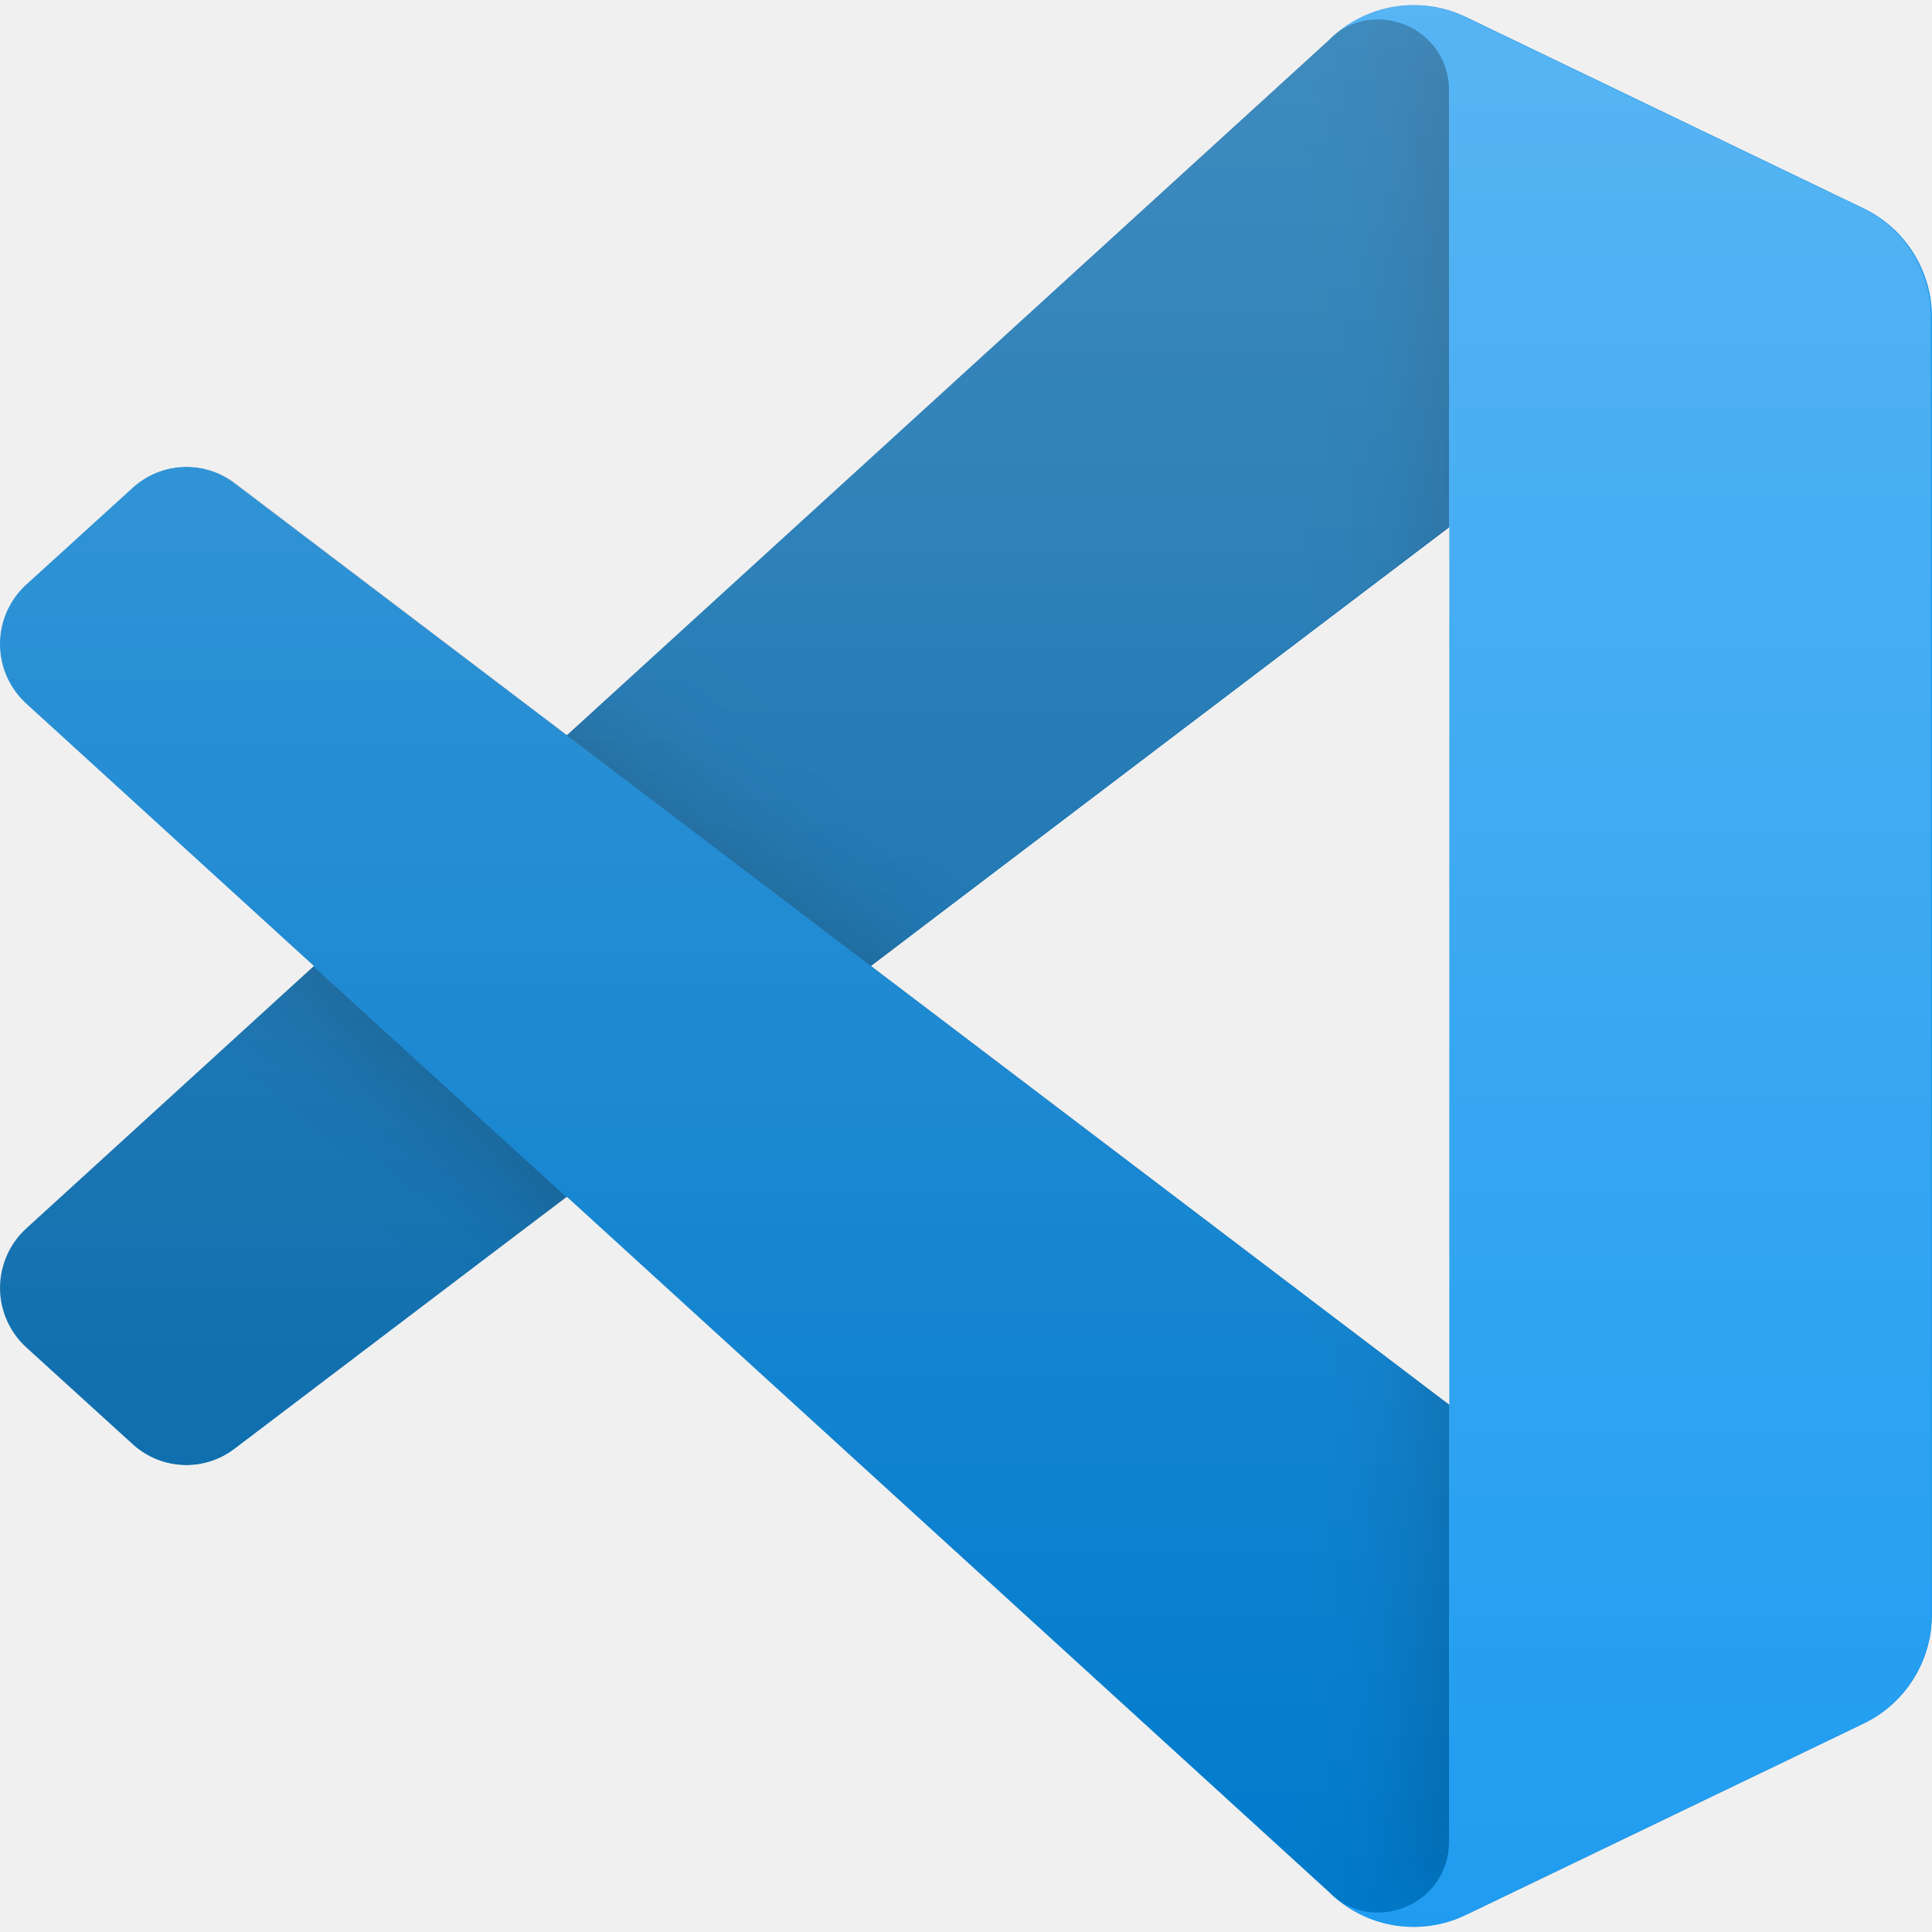
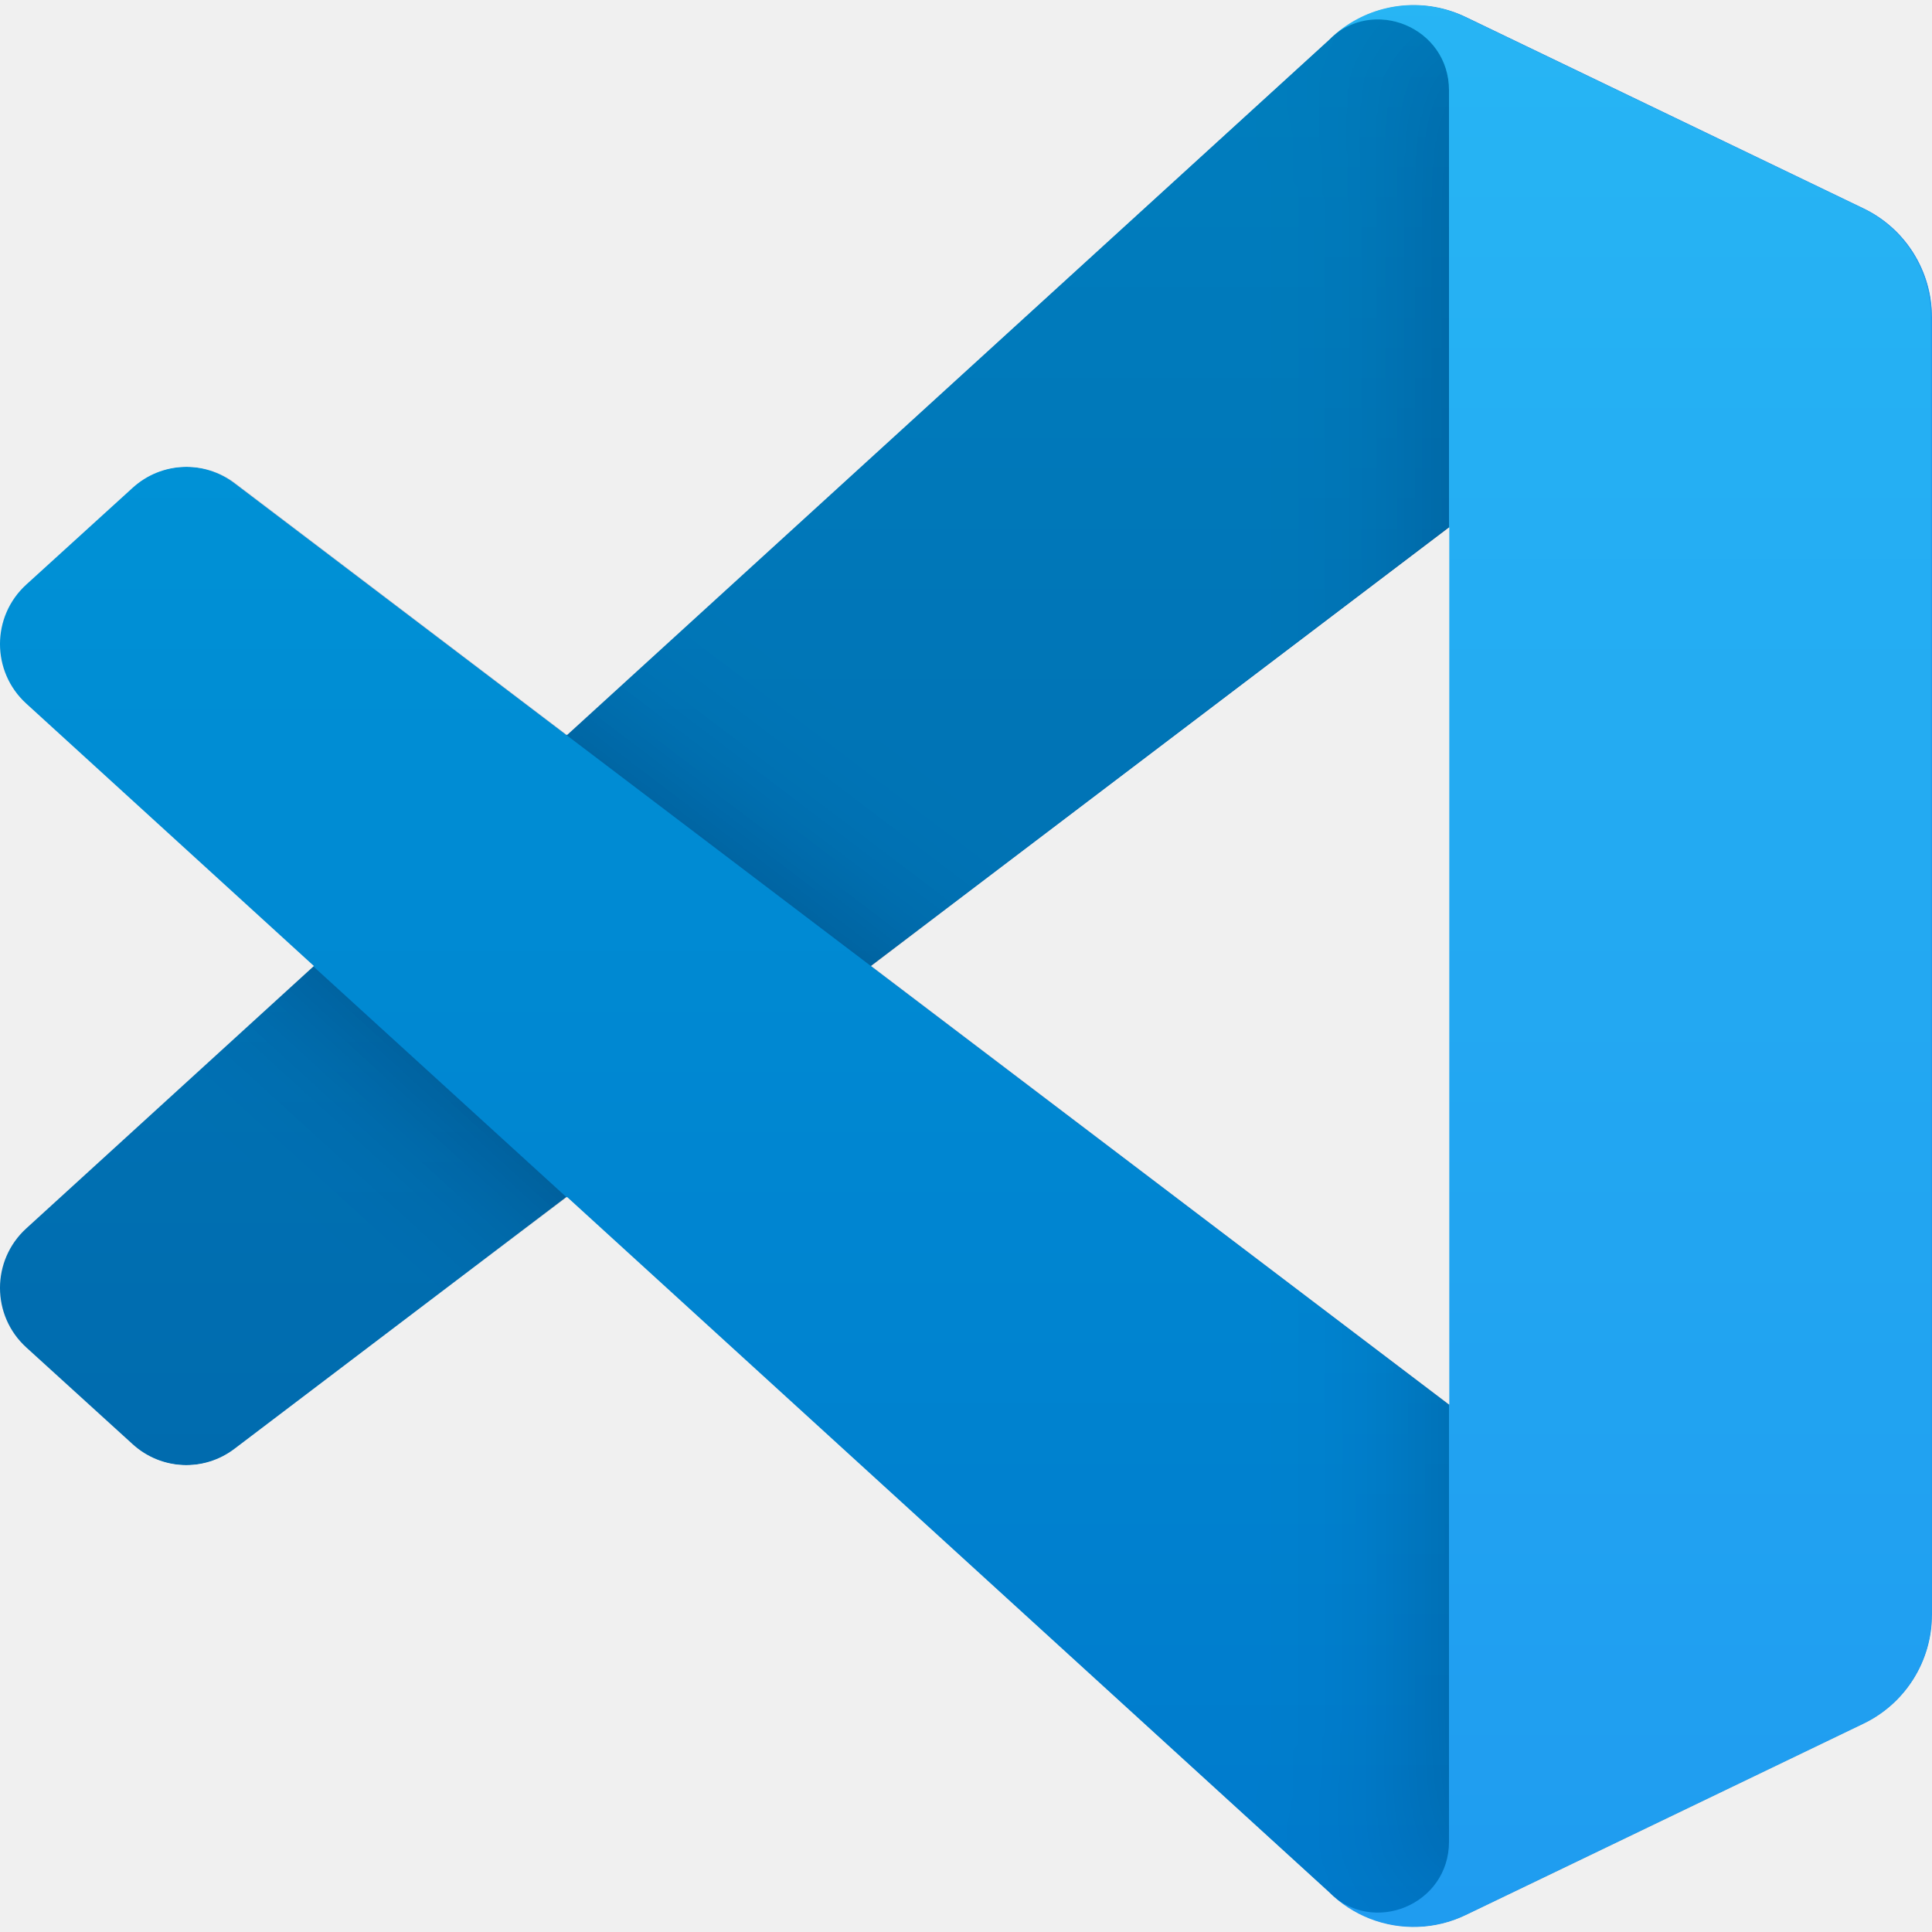
- <svg xmlns="http://www.w3.org/2000/svg" width="32" height="32" viewBox="0 0 128 128">
-   <mask id="deviconVscode0" width="128" height="128" x="0" y="0" maskUnits="userSpaceOnUse" style="mask-type:alpha">
-     <path fill="#fff" fill-rule="evenodd" d="M90.767 127.126a7.968 7.968 0 0 0 6.35-.244l26.353-12.681a8 8 0 0 0 4.53-7.209V21.009a8 8 0 0 0-4.53-7.21L97.117 1.12a7.97 7.97 0 0 0-9.093 1.548l-50.45 46.026L15.6 32.013a5.328 5.328 0 0 0-6.807.302l-7.048 6.411a5.335 5.335 0 0 0-.006 7.888L20.796 64L1.74 81.387a5.336 5.336 0 0 0 .006 7.887l7.048 6.411a5.327 5.327 0 0 0 6.807.303l21.974-16.68l50.45 46.025a7.96 7.96 0 0 0 2.743 1.793Zm5.252-92.183L57.74 64l38.28 29.058V34.943Z" clip-rule="evenodd" />
+ <svg xmlns="http://www.w3.org/2000/svg" viewBox="0 0 100 100" fill="none">
+   <mask id="mask0" mask-type="alpha" maskUnits="userSpaceOnUse" x="0" y="0" width="100" height="100">
+     <path fill-rule="evenodd" clip-rule="evenodd" d="M70.912 99.317C72.487 99.931 74.283 99.891 75.873 99.126L96.461 89.22C98.624 88.179 100 85.989 100 83.587V16.413C100 14.011 98.624 11.822 96.461 10.781L75.873 0.874C73.786 -0.13 71.345 0.116 69.513 1.447C69.252 1.637 69.003 1.849 68.769 2.083L29.355 38.041L12.187 25.01C10.589 23.797 8.354 23.896 6.869 25.246L1.363 30.255C-0.453 31.906 -0.455 34.763 1.359 36.417L16.247 50L1.359 63.583C-0.455 65.237 -0.453 68.094 1.363 69.745L6.869 74.754C8.354 76.104 10.589 76.204 12.187 74.99L29.355 61.959L68.769 97.917C69.392 98.541 70.125 99.01 70.912 99.317ZM75.015 27.299L45.109 50L75.015 72.701V27.299Z" fill="white" />
  </mask>
-   <g mask="url(#deviconVscode0)">
-     <path fill="#0065A9" d="M123.471 13.82L97.097 1.12A7.973 7.973 0 0 0 88 2.668L1.662 81.387a5.333 5.333 0 0 0 .006 7.887l7.052 6.411a5.333 5.333 0 0 0 6.811.303l103.971-78.875c3.488-2.646 8.498-.158 8.498 4.22v-.306a8.001 8.001 0 0 0-4.529-7.208Z" />
-     <g filter="url(#deviconVscode1)">
-       <path fill="#007ACC" d="m123.471 114.181l-26.374 12.698A7.973 7.973 0 0 1 88 125.333L1.662 46.613a5.333 5.333 0 0 1 .006-7.887l7.052-6.411a5.333 5.333 0 0 1 6.811-.303l103.971 78.874c3.488 2.647 8.498.159 8.498-4.219v.306a8.001 8.001 0 0 1-4.529 7.208Z" />
+   <g mask="url(#mask0)">
+     <path d="M96.461 10.796L75.857 0.876C73.472 -0.273 70.622 0.212 68.75 2.083L1.299 63.583C-0.516 65.237 -0.514 68.094 1.303 69.745L6.813 74.754C8.298 76.104 10.535 76.204 12.134 74.99L93.361 13.37C96.086 11.303 100 13.246 100 16.667V16.427C100 14.027 98.625 11.838 96.461 10.796Z" fill="#0065A9" />
+     <g filter="url(#filter0_d)">
+       <path d="M96.461 89.204L75.857 99.124C73.472 100.273 70.622 99.788 68.75 97.917L1.299 36.417C-0.516 34.763 -0.514 31.906 1.303 30.255L6.813 25.246C8.298 23.896 10.535 23.796 12.134 25.009L93.361 86.63C96.086 88.697 100 86.754 100 83.333V83.573C100 85.974 98.625 88.162 96.461 89.204Z" fill="#007ACC" />
    </g>
-     <g filter="url(#deviconVscode2)">
-       <path fill="#1F9CF0" d="M97.098 126.882A7.977 7.977 0 0 1 88 125.333c2.952 2.952 8 .861 8-3.314V5.98c0-4.175-5.048-6.266-8-3.313a7.977 7.977 0 0 1 9.098-1.549L123.467 13.8A8 8 0 0 1 128 21.01v85.982a8 8 0 0 1-4.533 7.21l-26.369 12.681Z" />
+     <g filter="url(#filter1_d)">
+       <path d="M75.858 99.126C73.472 100.274 70.622 99.788 68.75 97.917C71.056 100.223 75 98.59 75 95.328V4.672C75 1.41 71.056 -0.223 68.75 2.083C70.622 0.211 73.472 -0.274 75.858 0.874L96.459 10.781C98.623 11.822 100 14.011 100 16.413V83.587C100 85.989 98.623 88.179 96.459 89.22L75.858 99.126Z" fill="#1F9CF0" />
    </g>
-     <path fill="url(#deviconVscode3)" fill-rule="evenodd" d="M90.69 127.126a7.968 7.968 0 0 0 6.349-.244l26.353-12.681a8 8 0 0 0 4.53-7.21V21.009a8 8 0 0 0-4.53-7.21L97.039 1.12a7.97 7.97 0 0 0-9.093 1.548l-50.45 46.026l-21.974-16.68a5.328 5.328 0 0 0-6.807.302l-7.048 6.411a5.336 5.336 0 0 0-.006 7.888L20.718 64L1.662 81.386a5.335 5.335 0 0 0 .006 7.888l7.048 6.411a5.328 5.328 0 0 0 6.807.303l21.975-16.681l50.45 46.026a7.959 7.959 0 0 0 2.742 1.793Zm5.252-92.184L57.662 64l38.28 29.057V34.943Z" clip-rule="evenodd" opacity=".25" />
+     <g style="mix-blend-mode:overlay" opacity="0.25">
+       <path fill-rule="evenodd" clip-rule="evenodd" d="M70.851 99.317C72.426 99.931 74.222 99.891 75.812 99.126L96.4 89.22C98.563 88.179 99.939 85.989 99.939 83.587V16.413C99.939 14.011 98.564 11.822 96.4 10.781L75.812 0.874C73.725 -0.13 71.284 0.116 69.453 1.447C69.191 1.637 68.942 1.849 68.708 2.083L29.294 38.041L12.126 25.01C10.528 23.796 8.293 23.896 6.809 25.246L1.302 30.255C-0.513 31.906 -0.515 34.763 1.298 36.417L16.186 50L1.298 63.583C-0.515 65.237 -0.513 68.094 1.302 69.745L6.809 74.754C8.293 76.104 10.528 76.204 12.126 74.99L29.294 61.959L68.708 97.917C69.332 98.54 70.064 99.01 70.851 99.317ZM74.954 27.299L45.048 50L74.954 72.701V27.299Z" fill="url(#paint0_linear)" />
+     </g>
  </g>
  <defs>
-     <filter id="deviconVscode1" width="144.744" height="113.408" x="-8.411" y="22.594" color-interpolation-filters="sRGB" filterUnits="userSpaceOnUse">
+     <filter id="filter0_d" x="-8.394" y="15.829" width="116.727" height="92.246" filterUnits="userSpaceOnUse" color-interpolation-filters="sRGB">
      <feFlood flood-opacity="0" result="BackgroundImageFix" />
-       <feColorMatrix in="SourceAlpha" result="hardAlpha" values="0 0 0 0 0 0 0 0 0 0 0 0 0 0 0 0 0 0 127 0" />
+       <feColorMatrix in="SourceAlpha" type="matrix" values="0 0 0 0 0 0 0 0 0 0 0 0 0 0 0 0 0 0 127 0" />
      <feOffset />
      <feGaussianBlur stdDeviation="4.167" />
-       <feColorMatrix values="0 0 0 0 0 0 0 0 0 0 0 0 0 0 0 0 0 0 0.25 0" />
-       <feBlend in2="BackgroundImageFix" mode="overlay" result="effect1_dropShadow_1_36" />
-       <feBlend in="SourceGraphic" in2="effect1_dropShadow_1_36" result="shape" />
+       <feColorMatrix type="matrix" values="0 0 0 0 0 0 0 0 0 0 0 0 0 0 0 0 0 0 0.25 0" />
+       <feBlend mode="overlay" in2="BackgroundImageFix" result="effect1_dropShadow" />
+       <feBlend mode="normal" in="SourceGraphic" in2="effect1_dropShadow" result="shape" />
    </filter>
-     <filter id="deviconVscode2" width="56.667" height="144.007" x="79.667" y="-8.004" color-interpolation-filters="sRGB" filterUnits="userSpaceOnUse">
+     <filter id="filter1_d" x="60.417" y="-8.076" width="47.917" height="116.151" filterUnits="userSpaceOnUse" color-interpolation-filters="sRGB">
      <feFlood flood-opacity="0" result="BackgroundImageFix" />
-       <feColorMatrix in="SourceAlpha" result="hardAlpha" values="0 0 0 0 0 0 0 0 0 0 0 0 0 0 0 0 0 0 127 0" />
+       <feColorMatrix in="SourceAlpha" type="matrix" values="0 0 0 0 0 0 0 0 0 0 0 0 0 0 0 0 0 0 127 0" />
      <feOffset />
      <feGaussianBlur stdDeviation="4.167" />
-       <feColorMatrix values="0 0 0 0 0 0 0 0 0 0 0 0 0 0 0 0 0 0 0.25 0" />
-       <feBlend in2="BackgroundImageFix" mode="overlay" result="effect1_dropShadow_1_36" />
-       <feBlend in="SourceGraphic" in2="effect1_dropShadow_1_36" result="shape" />
+       <feColorMatrix type="matrix" values="0 0 0 0 0 0 0 0 0 0 0 0 0 0 0 0 0 0 0.25 0" />
+       <feBlend mode="overlay" in2="BackgroundImageFix" result="effect1_dropShadow" />
+       <feBlend mode="normal" in="SourceGraphic" in2="effect1_dropShadow" result="shape" />
    </filter>
-     <linearGradient id="deviconVscode3" x1="63.922" x2="63.922" y1=".33" y2="127.67" gradientUnits="userSpaceOnUse">
-       <stop stop-color="#fff" />
-       <stop offset="1" stop-color="#fff" stop-opacity="0" />
+     <linearGradient id="paint0_linear" x1="49.939" y1="0.258" x2="49.939" y2="99.742" gradientUnits="userSpaceOnUse">
+       <stop stop-color="white" />
+       <stop offset="1" stop-color="white" stop-opacity="0" />
    </linearGradient>
  </defs>
</svg>
